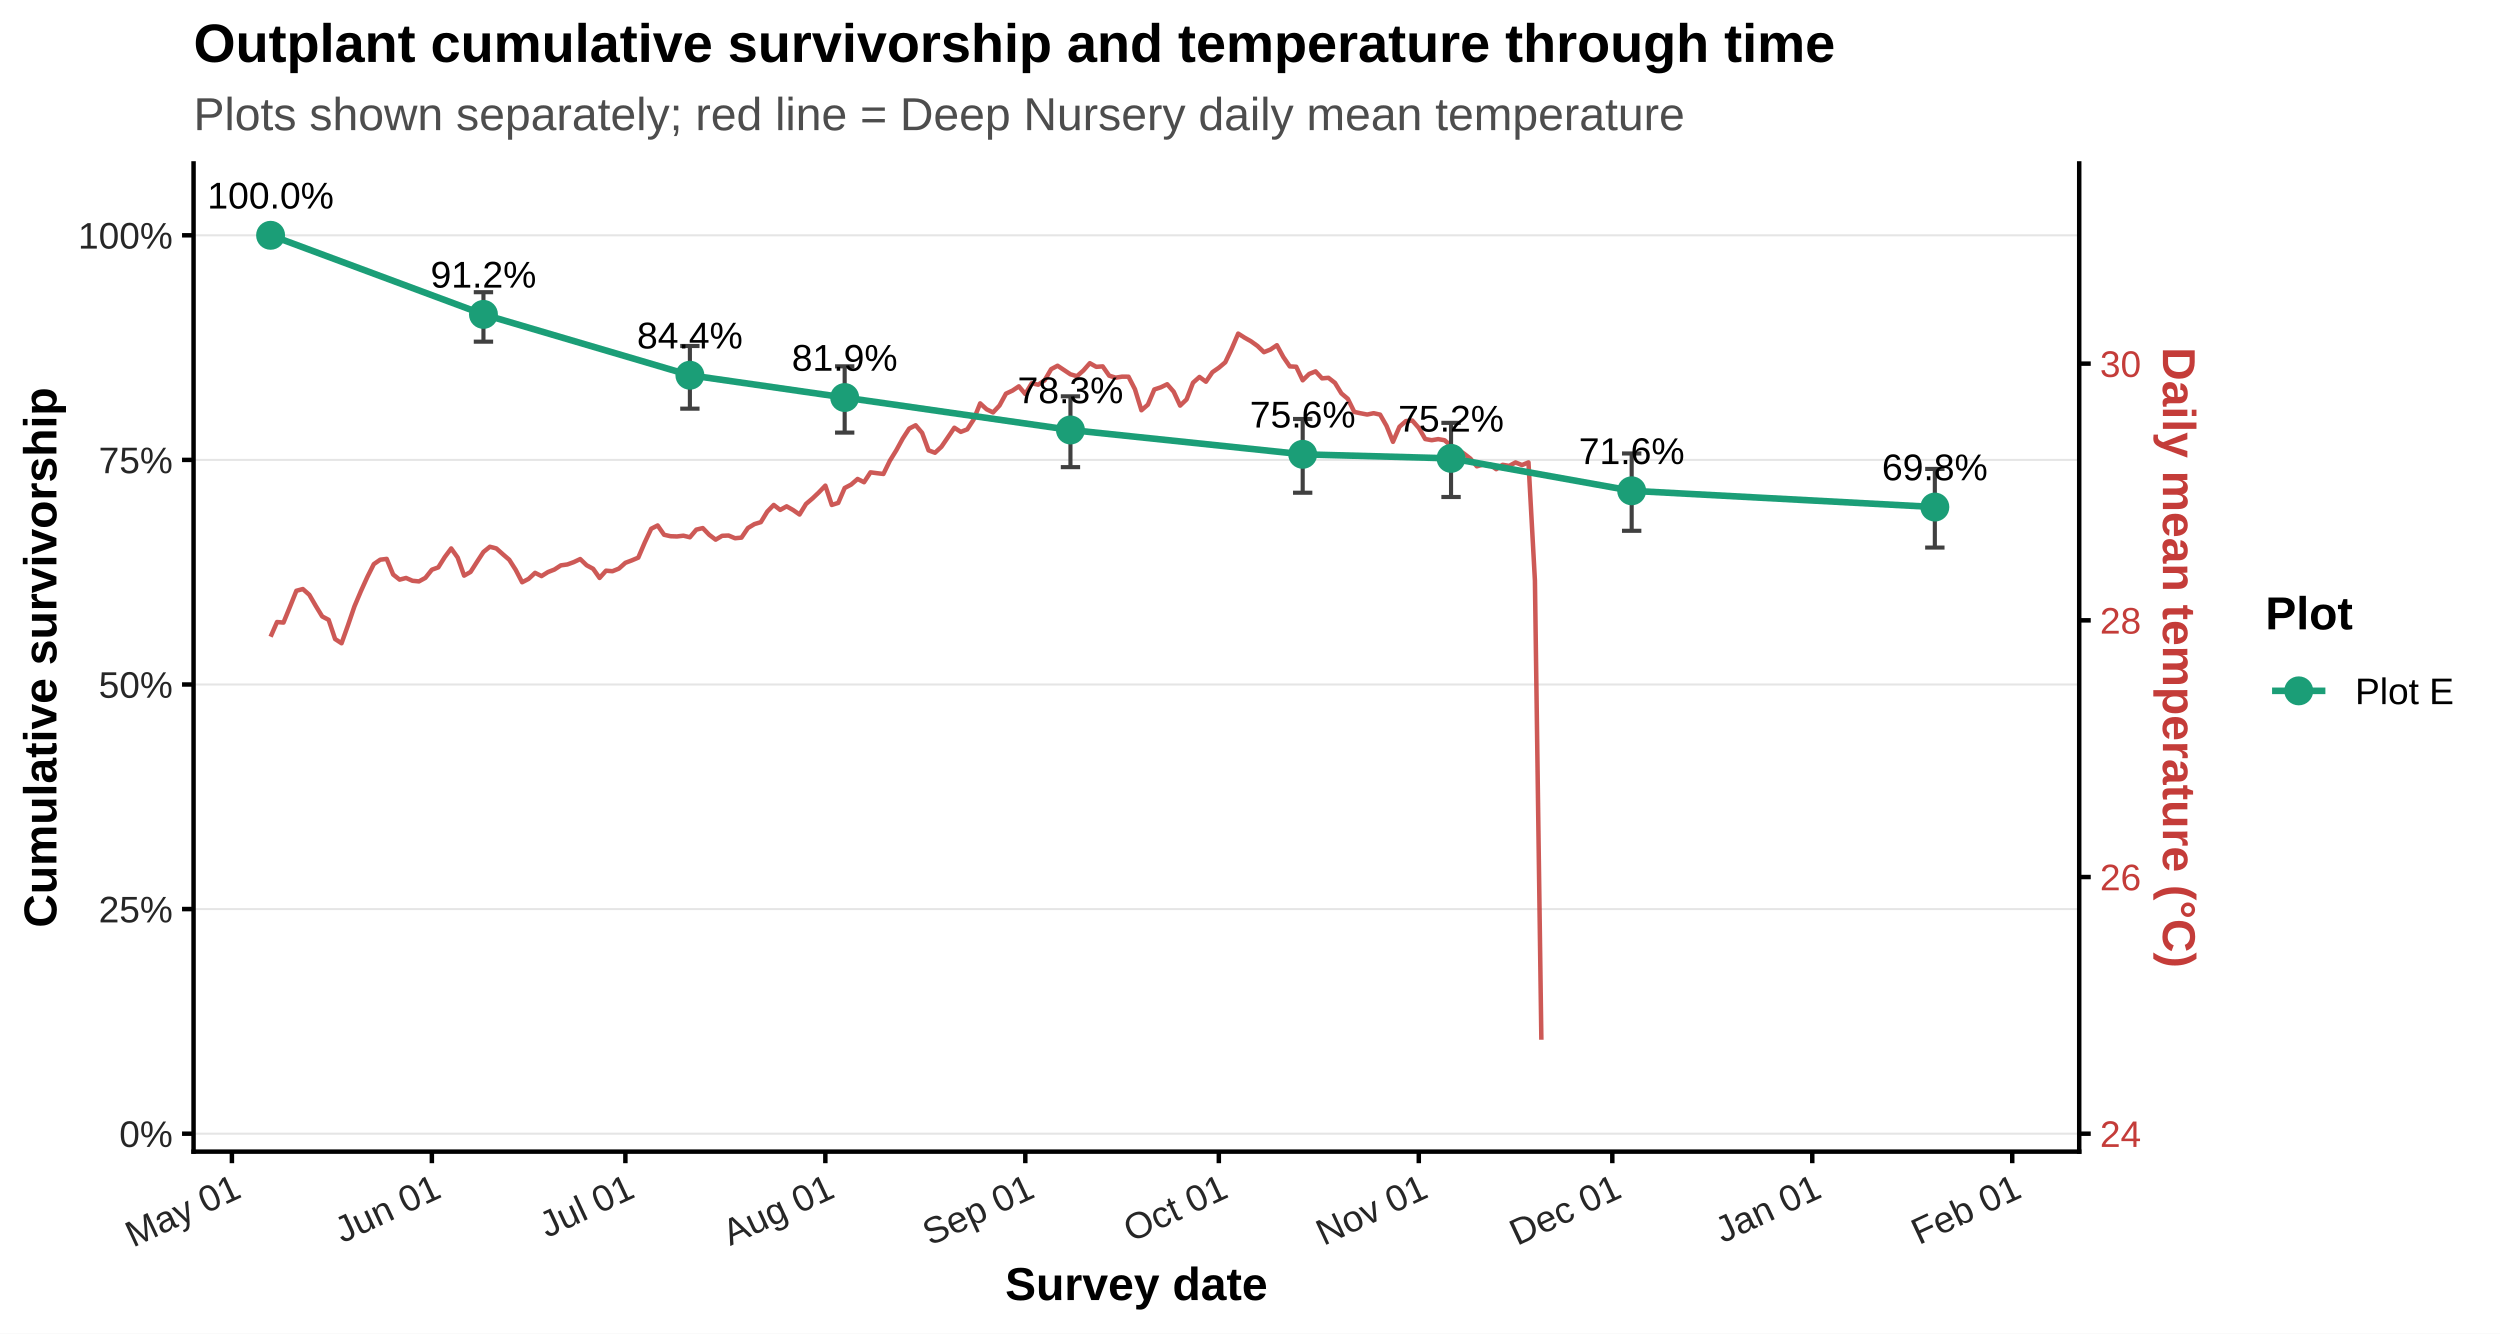
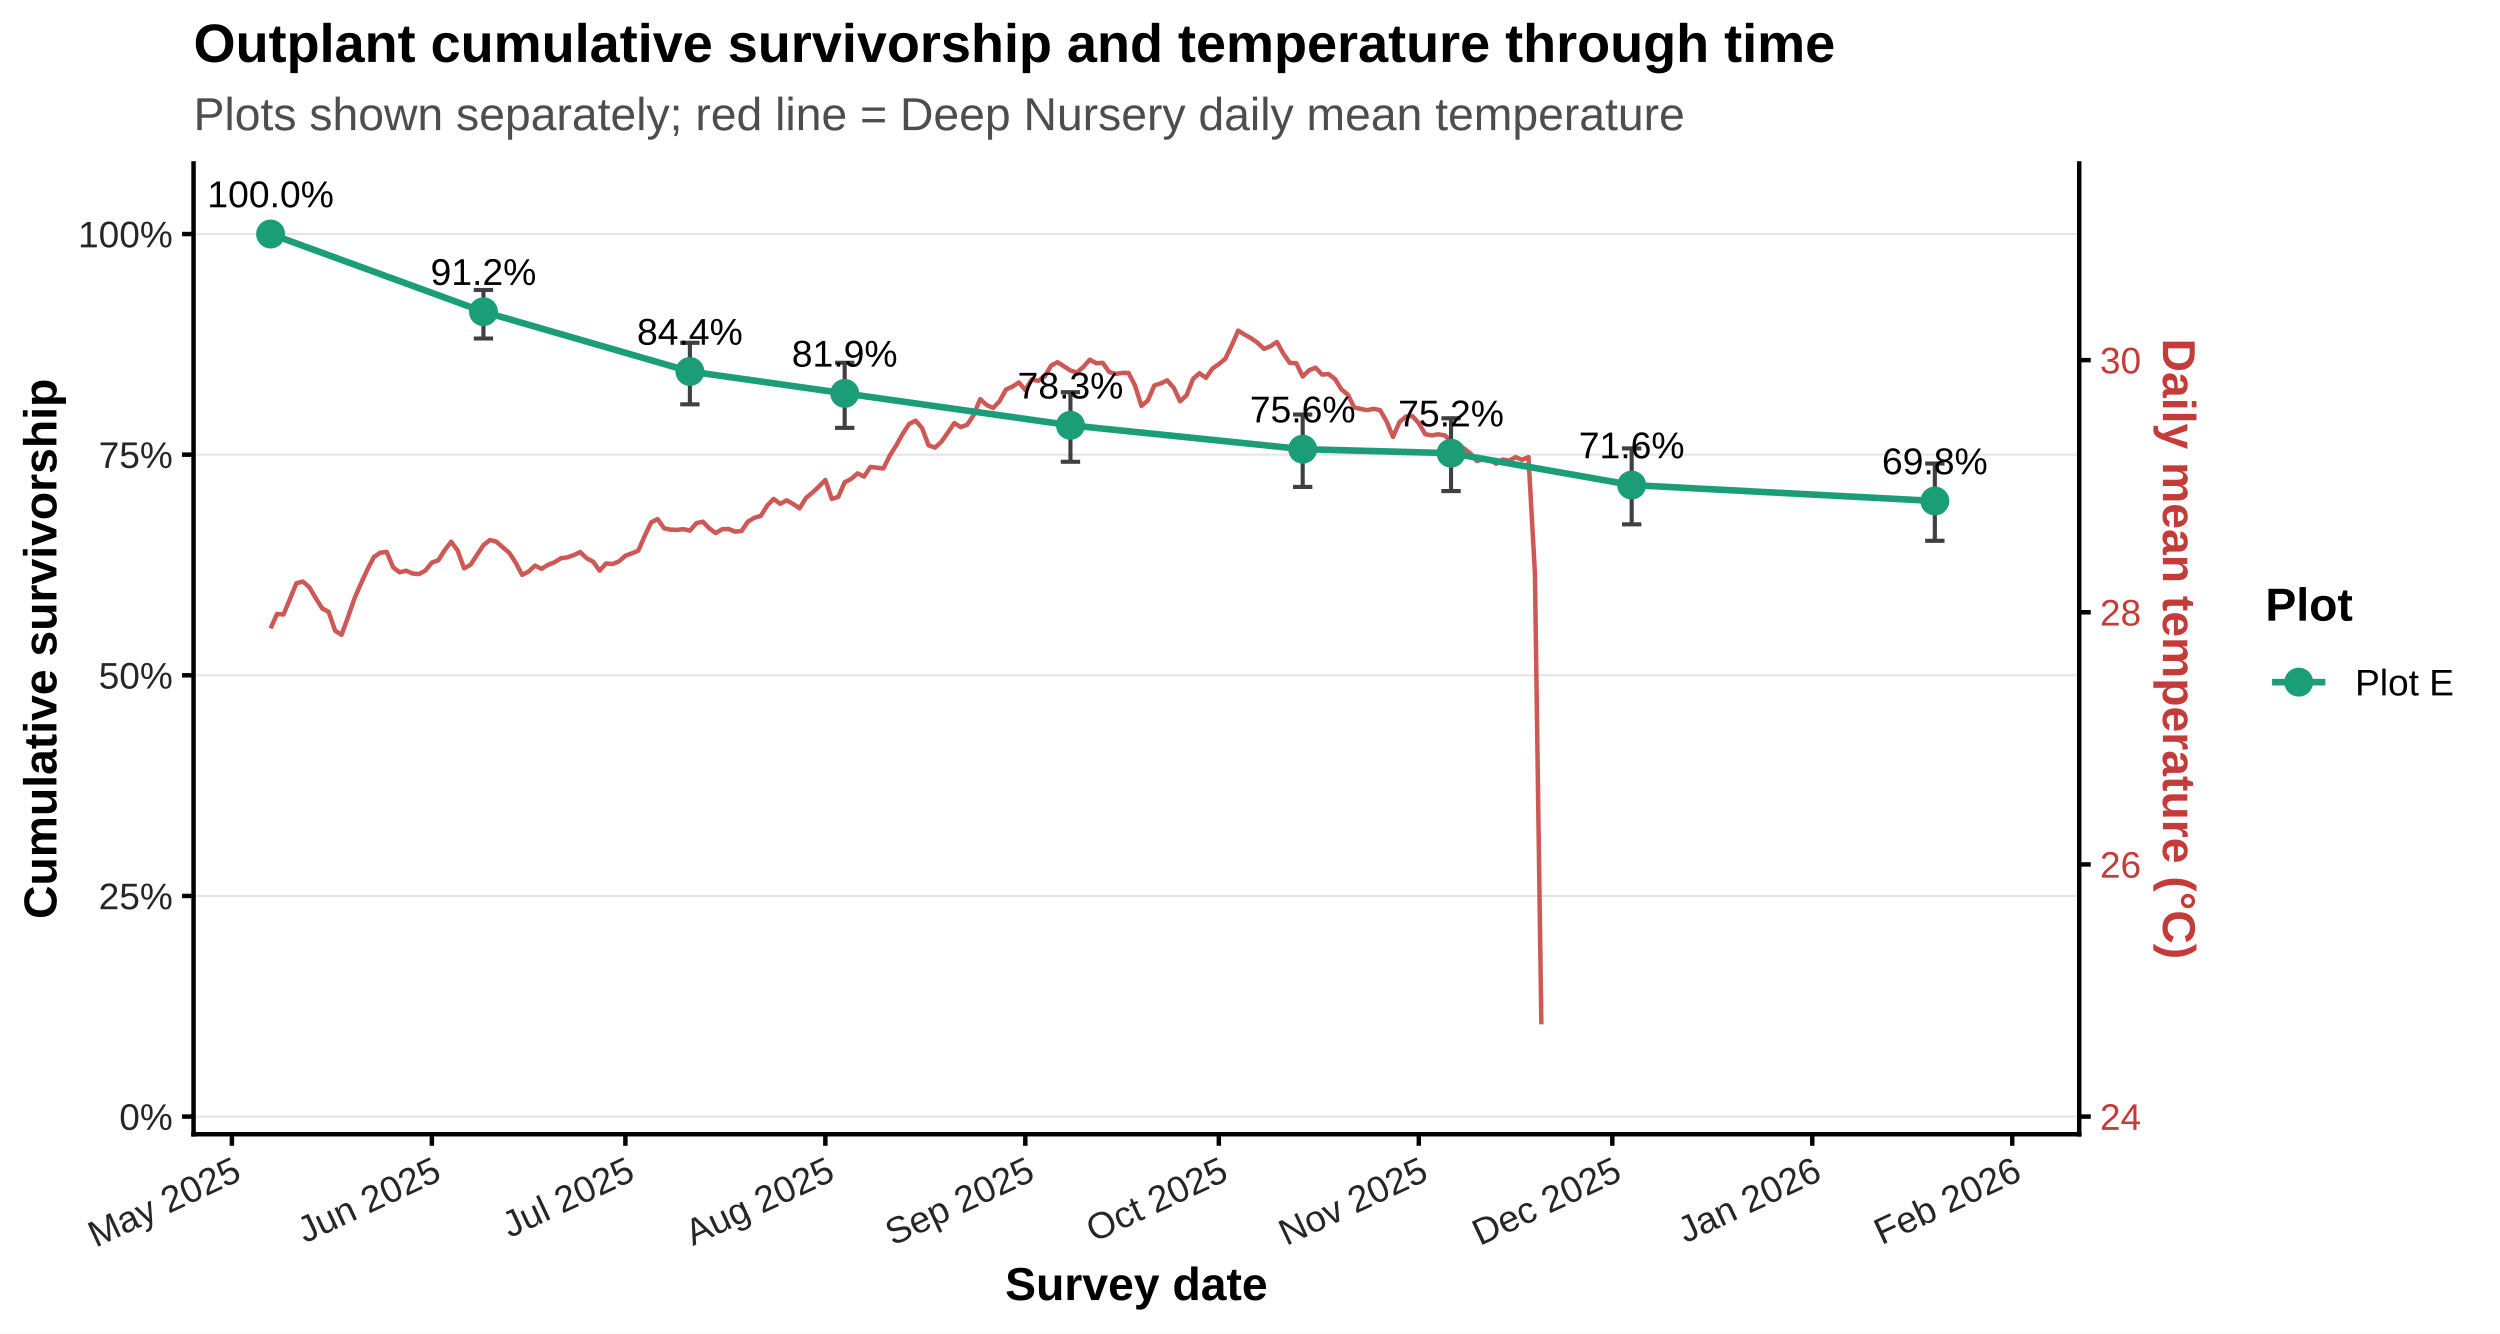
<svg xmlns="http://www.w3.org/2000/svg" class="svglite" width="648.00pt" height="345.60pt" viewBox="0 0 648.00 345.60">
  <defs>
    <style type="text/css">
    .svglite line, .svglite polyline, .svglite polygon, .svglite path, .svglite rect, .svglite circle {
      fill: none;
      stroke: #000000;
      stroke-linecap: round;
      stroke-linejoin: round;
      stroke-miterlimit: 10.00;
    }
    .svglite text {
      white-space: pre;
    }
  </style>
  </defs>
  <rect width="100%" height="100%" style="stroke: none; fill: #FFFFFF;" />
  <defs>
    <clipPath id="cpMC4wMHw2NDguMDB8MC4wMHwzNDUuNjA=">
      <rect x="0.00" y="0.00" width="648.00" height="345.60" />
    </clipPath>
  </defs>
  <g clip-path="url(#cpMC4wMHw2NDguMDB8MC4wMHwzNDUuNjA=)">
    <rect x="-0" y="0.00" width="648.00" height="345.60" style="stroke-width: 1.16; stroke: #FFFFFF; fill: #FFFFFF;" />
  </g>
  <defs>
-     <clipPath id="cpNTAuMTd8NTM4LjkzfDQyLjM2fDI5OC41MQ==">
-       <rect x="50.17" y="42.36" width="488.76" height="256.14" />
+     <clipPath id="cpNTAuMTd8NTM4LjkzfDQyLjM2fDI5NC4wMA==">
+       <rect x="50.17" y="42.36" width="488.76" height="251.63" />
    </clipPath>
  </defs>
-   <g clip-path="url(#cpNTAuMTd8NTM4LjkzfDQyLjM2fDI5OC41MQ==)">
-     <rect x="50.17" y="42.36" width="488.76" height="256.14" style="stroke-width: 1.16; stroke: none; fill: #FFFFFF;" />
-     <polyline points="50.17,293.85 538.93,293.85 " style="stroke-width: 0.53; stroke: #E5E5E5; stroke-linecap: butt;" />
-     <polyline points="50.17,235.63 538.93,235.63 " style="stroke-width: 0.53; stroke: #E5E5E5; stroke-linecap: butt;" />
-     <polyline points="50.17,177.42 538.93,177.42 " style="stroke-width: 0.53; stroke: #E5E5E5; stroke-linecap: butt;" />
-     <polyline points="50.17,119.21 538.93,119.21 " style="stroke-width: 0.53; stroke: #E5E5E5; stroke-linecap: butt;" />
-     <polyline points="50.17,60.99 538.93,60.99 " style="stroke-width: 0.53; stroke: #E5E5E5; stroke-linecap: butt;" />
-     <polyline points="70.14,165.04 71.81,161.23 73.48,161.37 75.15,157.29 76.82,153.13 78.50,152.68 80.17,154.16 81.84,157.04 83.51,159.78 85.18,160.66 86.86,165.64 88.53,166.73 90.20,162.06 91.87,157.18 93.54,153.24 95.22,149.54 96.89,146.22 98.56,145.07 100.23,144.87 101.90,148.91 103.58,150.24 105.25,149.81 106.92,150.54 108.59,150.70 110.26,149.78 111.94,147.67 113.61,147.06 115.28,144.40 116.95,142.16 118.62,144.51 120.30,149.20 121.97,148.25 123.64,145.63 125.31,143.07 126.98,141.72 128.66,142.16 130.33,143.65 132.00,145.09 133.67,147.71 135.34,150.92 137.02,150.04 138.69,148.48 140.36,149.32 142.03,148.28 143.70,147.63 145.38,146.54 147.05,146.31 148.72,145.70 150.39,144.91 152.06,146.52 153.74,147.43 155.41,149.80 157.08,147.92 158.75,148.06 160.42,147.38 162.10,145.88 163.77,145.25 165.44,144.54 167.11,140.64 168.78,137.06 170.46,136.20 172.13,138.61 173.80,138.99 175.47,139.05 177.14,138.85 178.82,139.26 180.49,137.28 182.16,136.88 183.83,138.62 185.50,139.88 187.18,138.88 188.85,138.81 190.52,139.51 192.19,139.35 193.86,136.87 195.54,135.85 197.21,135.34 198.88,132.60 200.55,130.88 202.22,132.17 203.90,131.24 205.57,132.20 207.24,133.36 208.91,130.63 210.58,129.21 212.26,127.61 213.93,125.88 215.60,130.88 217.27,130.35 218.94,126.49 220.62,125.60 222.29,124.15 223.96,124.99 225.63,122.43 227.30,122.65 228.98,122.85 230.65,119.43 232.32,116.72 233.99,113.67 235.66,111.09 237.34,110.23 239.01,112.20 240.68,116.73 242.35,117.35 244.02,115.80 245.70,113.34 247.37,110.87 249.04,111.94 250.71,111.29 252.38,108.73 254.06,104.56 255.73,106.09 257.40,106.90 259.07,105.11 260.74,102.04 262.42,101.25 264.09,100.14 265.76,102.14 267.43,99.34 269.10,99.72 270.78,98.56 272.45,95.69 274.12,94.80 275.79,95.91 277.46,97.02 279.14,97.51 280.81,96.04 282.48,94.14 284.15,95.08 285.82,94.97 287.50,97.37 289.17,97.89 290.84,97.63 292.51,97.64 294.18,100.90 295.86,106.34 297.53,104.89 299.20,100.95 300.87,100.40 302.54,99.60 304.22,101.53 305.89,105.13 307.56,103.53 309.23,99.20 310.90,97.71 312.58,98.94 314.25,96.48 315.92,95.32 317.59,93.91 319.26,90.39 320.94,86.47 322.61,87.53 324.28,88.48 325.95,89.68 327.62,91.28 329.30,90.60 330.97,89.48 332.64,92.54 334.31,94.97 335.98,95.06 337.66,98.57 339.33,96.93 341.00,96.26 342.67,98.07 344.34,97.93 346.02,99.24 347.69,101.97 349.36,103.38 351.03,106.77 352.70,107.13 354.38,107.45 356.05,107.10 357.72,107.47 359.39,110.39 361.06,114.52 362.74,110.62 364.41,109.15 366.08,109.01 367.75,110.92 369.42,113.80 371.10,114.10 372.77,113.82 374.44,114.11 376.11,115.58 377.78,116.46 379.46,117.58 381.13,118.87 382.80,120.87 384.47,120.40 386.14,120.40 387.82,121.61 389.49,120.48 391.16,120.76 392.83,119.87 394.50,120.54 396.18,119.86 397.85,150.47 399.52,269.50 " style="stroke-width: 1.17; stroke: #C43C39; stroke-opacity: 0.85; stroke-linecap: butt;" />
-     <polyline points="67.63,60.99 72.64,60.99 " style="stroke-width: 1.07; stroke: #404040; stroke-linecap: butt;" />
-     <polyline points="70.14,60.99 70.14,62.92 " style="stroke-width: 1.07; stroke: #404040; stroke-linecap: butt;" />
-     <polyline points="67.63,62.92 72.64,62.92 " style="stroke-width: 1.07; stroke: #404040; stroke-linecap: butt;" />
-     <polyline points="122.80,75.74 127.82,75.74 " style="stroke-width: 1.07; stroke: #404040; stroke-linecap: butt;" />
-     <polyline points="125.31,75.74 125.31,88.56 " style="stroke-width: 1.07; stroke: #404040; stroke-linecap: butt;" />
-     <polyline points="122.80,88.56 127.82,88.56 " style="stroke-width: 1.07; stroke: #404040; stroke-linecap: butt;" />
-     <polyline points="176.31,89.69 181.32,89.69 " style="stroke-width: 1.07; stroke: #404040; stroke-linecap: butt;" />
-     <polyline points="178.82,89.69 178.82,105.92 " style="stroke-width: 1.07; stroke: #404040; stroke-linecap: butt;" />
-     <polyline points="176.31,105.92 181.32,105.92 " style="stroke-width: 1.07; stroke: #404040; stroke-linecap: butt;" />
-     <polyline points="216.44,94.96 221.45,94.96 " style="stroke-width: 1.07; stroke: #404040; stroke-linecap: butt;" />
-     <polyline points="218.94,94.96 218.94,112.13 " style="stroke-width: 1.07; stroke: #404040; stroke-linecap: butt;" />
-     <polyline points="216.44,112.13 221.45,112.13 " style="stroke-width: 1.07; stroke: #404040; stroke-linecap: butt;" />
-     <polyline points="274.96,102.72 279.97,102.72 " style="stroke-width: 1.07; stroke: #404040; stroke-linecap: butt;" />
-     <polyline points="277.46,102.72 277.46,121.08 " style="stroke-width: 1.07; stroke: #404040; stroke-linecap: butt;" />
-     <polyline points="274.96,121.08 279.97,121.08 " style="stroke-width: 1.07; stroke: #404040; stroke-linecap: butt;" />
-     <polyline points="335.15,108.61 340.16,108.61 " style="stroke-width: 1.07; stroke: #404040; stroke-linecap: butt;" />
-     <polyline points="337.66,108.61 337.66,127.71 " style="stroke-width: 1.07; stroke: #404040; stroke-linecap: butt;" />
-     <polyline points="335.15,127.71 340.16,127.71 " style="stroke-width: 1.07; stroke: #404040; stroke-linecap: butt;" />
-     <polyline points="373.60,109.60 378.62,109.60 " style="stroke-width: 1.07; stroke: #404040; stroke-linecap: butt;" />
-     <polyline points="376.11,109.60 376.11,128.82 " style="stroke-width: 1.07; stroke: #404040; stroke-linecap: butt;" />
-     <polyline points="373.60,128.82 378.62,128.82 " style="stroke-width: 1.07; stroke: #404040; stroke-linecap: butt;" />
-     <polyline points="420.42,117.54 425.44,117.54 " style="stroke-width: 1.07; stroke: #404040; stroke-linecap: butt;" />
-     <polyline points="422.93,117.54 422.93,137.58 " style="stroke-width: 1.07; stroke: #404040; stroke-linecap: butt;" />
-     <polyline points="420.42,137.58 425.44,137.58 " style="stroke-width: 1.07; stroke: #404040; stroke-linecap: butt;" />
-     <polyline points="499.00,121.54 504.02,121.54 " style="stroke-width: 1.07; stroke: #404040; stroke-linecap: butt;" />
-     <polyline points="501.51,121.54 501.51,141.93 " style="stroke-width: 1.07; stroke: #404040; stroke-linecap: butt;" />
-     <polyline points="499.00,141.93 504.02,141.93 " style="stroke-width: 1.07; stroke: #404040; stroke-linecap: butt;" />
-     <polyline points="70.14,60.99 125.31,81.49 178.82,97.26 218.94,103.04 277.46,111.45 337.66,117.76 376.11,118.81 422.93,127.22 501.51,131.43 " style="stroke-width: 1.71; stroke: #1B9E77; stroke-linecap: butt;" />
-     <circle cx="70.14" cy="60.99" r="3.37" style="stroke-width: 0.77; stroke: #1B9E77; fill: #1B9E77;" />
-     <circle cx="125.31" cy="81.49" r="3.37" style="stroke-width: 0.77; stroke: #1B9E77; fill: #1B9E77;" />
-     <circle cx="178.82" cy="97.26" r="3.37" style="stroke-width: 0.77; stroke: #1B9E77; fill: #1B9E77;" />
-     <circle cx="218.94" cy="103.04" r="3.37" style="stroke-width: 0.77; stroke: #1B9E77; fill: #1B9E77;" />
-     <circle cx="277.46" cy="111.45" r="3.37" style="stroke-width: 0.77; stroke: #1B9E77; fill: #1B9E77;" />
-     <circle cx="337.66" cy="117.76" r="3.37" style="stroke-width: 0.77; stroke: #1B9E77; fill: #1B9E77;" />
-     <circle cx="376.11" cy="118.81" r="3.37" style="stroke-width: 0.77; stroke: #1B9E77; fill: #1B9E77;" />
-     <circle cx="422.93" cy="127.22" r="3.37" style="stroke-width: 0.77; stroke: #1B9E77; fill: #1B9E77;" />
-     <circle cx="501.51" cy="131.43" r="3.37" style="stroke-width: 0.77; stroke: #1B9E77; fill: #1B9E77;" />
-     <text x="70.14" y="54.05" text-anchor="middle" style="font-size: 9.67px; font-family: &quot;Arial&quot;;" textLength="32.80px" lengthAdjust="spacingAndGlyphs">100.0%</text>
-     <text x="125.31" y="74.55" text-anchor="middle" style="font-size: 9.67px; font-family: &quot;Arial&quot;;" textLength="27.42px" lengthAdjust="spacingAndGlyphs">91.2%</text>
-     <text x="178.82" y="90.32" text-anchor="middle" style="font-size: 9.67px; font-family: &quot;Arial&quot;;" textLength="27.42px" lengthAdjust="spacingAndGlyphs">84.4%</text>
-     <text x="218.94" y="96.10" text-anchor="middle" style="font-size: 9.67px; font-family: &quot;Arial&quot;;" textLength="27.42px" lengthAdjust="spacingAndGlyphs">81.9%</text>
-     <text x="277.46" y="104.51" text-anchor="middle" style="font-size: 9.67px; font-family: &quot;Arial&quot;;" textLength="27.42px" lengthAdjust="spacingAndGlyphs">78.3%</text>
-     <text x="337.66" y="110.82" text-anchor="middle" style="font-size: 9.67px; font-family: &quot;Arial&quot;;" textLength="27.42px" lengthAdjust="spacingAndGlyphs">75.6%</text>
-     <text x="376.11" y="111.87" text-anchor="middle" style="font-size: 9.67px; font-family: &quot;Arial&quot;;" textLength="27.42px" lengthAdjust="spacingAndGlyphs">75.2%</text>
-     <text x="422.93" y="120.28" text-anchor="middle" style="font-size: 9.67px; font-family: &quot;Arial&quot;;" textLength="27.42px" lengthAdjust="spacingAndGlyphs">71.6%</text>
-     <text x="501.51" y="124.49" text-anchor="middle" style="font-size: 9.67px; font-family: &quot;Arial&quot;;" textLength="27.42px" lengthAdjust="spacingAndGlyphs">69.8%</text>
+   <g clip-path="url(#cpNTAuMTd8NTM4LjkzfDQyLjM2fDI5NC4wMA==)">
+     <rect x="50.17" y="42.36" width="488.76" height="251.63" style="stroke-width: 1.16; stroke: none; fill: #FFFFFF;" />
+     <polyline points="50.17,289.42 538.93,289.42 " style="stroke-width: 0.53; stroke: #E5E5E5; stroke-linecap: butt;" />
+     <polyline points="50.17,232.23 538.93,232.23 " style="stroke-width: 0.53; stroke: #E5E5E5; stroke-linecap: butt;" />
+     <polyline points="50.17,175.04 538.93,175.04 " style="stroke-width: 0.53; stroke: #E5E5E5; stroke-linecap: butt;" />
+     <polyline points="50.17,117.85 538.93,117.85 " style="stroke-width: 0.53; stroke: #E5E5E5; stroke-linecap: butt;" />
+     <polyline points="50.17,60.66 538.93,60.66 " style="stroke-width: 0.53; stroke: #E5E5E5; stroke-linecap: butt;" />
+     <polyline points="70.14,162.88 71.81,159.13 73.48,159.28 75.15,155.27 76.82,151.18 78.50,150.74 80.17,152.20 81.84,155.02 83.51,157.71 85.18,158.58 86.86,163.47 88.53,164.54 90.20,159.96 91.87,155.16 93.54,151.29 95.22,147.66 96.89,144.39 98.56,143.26 100.23,143.06 101.90,147.04 103.58,148.34 105.25,147.92 106.92,148.64 108.59,148.80 110.26,147.89 111.94,145.81 113.61,145.22 115.28,142.60 116.95,140.41 118.62,142.71 120.30,147.32 121.97,146.38 123.64,143.82 125.31,141.30 126.98,139.98 128.66,140.40 130.33,141.86 132.00,143.29 133.67,145.85 135.34,149.01 137.02,148.15 138.69,146.61 140.36,147.44 142.03,146.42 143.70,145.77 145.38,144.70 147.05,144.48 148.72,143.88 150.39,143.10 152.06,144.69 153.74,145.58 155.41,147.91 157.08,146.06 158.75,146.20 160.42,145.53 162.10,144.05 163.77,143.44 165.44,142.74 167.11,138.91 168.78,135.39 170.46,134.55 172.13,136.92 173.80,137.29 175.47,137.35 177.14,137.15 178.82,137.55 180.49,135.61 182.16,135.22 183.83,136.93 185.50,138.16 187.18,137.18 188.85,137.11 190.52,137.80 192.19,137.64 193.86,135.20 195.54,134.21 197.21,133.70 198.88,131.01 200.55,129.32 202.22,130.59 203.90,129.68 205.57,130.62 207.24,131.75 208.91,129.08 210.58,127.68 212.26,126.11 213.93,124.41 215.60,129.32 217.27,128.80 218.94,125.01 220.62,124.13 222.29,122.71 223.96,123.54 225.63,121.02 227.30,121.23 228.98,121.43 230.65,118.08 232.32,115.42 233.99,112.42 235.66,109.88 237.34,109.03 239.01,110.97 240.68,115.42 242.35,116.03 244.02,114.51 245.70,112.09 247.37,109.66 249.04,110.72 250.71,110.08 252.38,107.57 254.06,103.46 255.73,104.97 257.40,105.76 259.07,104.01 260.74,100.99 262.42,100.21 264.09,99.13 265.76,101.08 267.43,98.34 269.10,98.71 270.78,97.58 272.45,94.75 274.12,93.88 275.79,94.96 277.46,96.05 279.14,96.54 280.81,95.10 282.48,93.23 284.15,94.15 285.82,94.05 287.50,96.40 289.17,96.91 290.84,96.66 292.51,96.67 294.18,99.87 295.86,105.22 297.53,103.79 299.20,99.92 300.87,99.38 302.54,98.59 304.22,100.49 305.89,104.02 307.56,102.45 309.23,98.20 310.90,96.74 312.58,97.94 314.25,95.53 315.92,94.39 317.59,93.00 319.26,89.54 320.94,85.70 322.61,86.74 324.28,87.67 325.95,88.84 327.62,90.42 329.30,89.75 330.97,88.65 332.64,91.65 334.31,94.05 335.98,94.13 337.66,97.58 339.33,95.97 341.00,95.31 342.67,97.09 344.34,96.95 346.02,98.24 347.69,100.92 349.36,102.31 351.03,105.63 352.70,105.99 354.38,106.31 356.05,105.96 357.72,106.32 359.39,109.19 361.06,113.25 362.74,109.42 364.41,107.97 366.08,107.84 367.75,109.71 369.42,112.54 371.10,112.84 372.77,112.57 374.44,112.85 376.11,114.29 377.78,115.16 379.46,116.26 381.13,117.52 382.80,119.49 384.47,119.03 386.14,119.03 387.82,120.22 389.49,119.11 391.16,119.38 392.83,118.50 394.50,119.17 396.18,118.50 397.85,148.57 399.52,265.51 " style="stroke-width: 1.17; stroke: #C43C39; stroke-opacity: 0.85; stroke-linecap: butt;" />
+     <polyline points="67.63,60.66 72.64,60.66 " style="stroke-width: 1.07; stroke: #404040; stroke-linecap: butt;" />
+     <polyline points="70.14,60.66 70.14,62.56 " style="stroke-width: 1.07; stroke: #404040; stroke-linecap: butt;" />
+     <polyline points="67.63,62.56 72.64,62.56 " style="stroke-width: 1.07; stroke: #404040; stroke-linecap: butt;" />
+     <polyline points="122.80,75.16 127.82,75.16 " style="stroke-width: 1.07; stroke: #404040; stroke-linecap: butt;" />
+     <polyline points="125.31,75.16 125.31,87.74 " style="stroke-width: 1.07; stroke: #404040; stroke-linecap: butt;" />
+     <polyline points="122.80,87.74 127.82,87.74 " style="stroke-width: 1.07; stroke: #404040; stroke-linecap: butt;" />
+     <polyline points="176.31,88.86 181.32,88.86 " style="stroke-width: 1.07; stroke: #404040; stroke-linecap: butt;" />
+     <polyline points="178.82,88.86 178.82,104.80 " style="stroke-width: 1.07; stroke: #404040; stroke-linecap: butt;" />
+     <polyline points="176.31,104.80 181.32,104.80 " style="stroke-width: 1.07; stroke: #404040; stroke-linecap: butt;" />
+     <polyline points="216.44,94.03 221.45,94.03 " style="stroke-width: 1.07; stroke: #404040; stroke-linecap: butt;" />
+     <polyline points="218.94,94.03 218.94,110.91 " style="stroke-width: 1.07; stroke: #404040; stroke-linecap: butt;" />
+     <polyline points="216.44,110.91 221.45,110.91 " style="stroke-width: 1.07; stroke: #404040; stroke-linecap: butt;" />
+     <polyline points="274.96,101.66 279.97,101.66 " style="stroke-width: 1.07; stroke: #404040; stroke-linecap: butt;" />
+     <polyline points="277.46,101.66 277.46,119.69 " style="stroke-width: 1.07; stroke: #404040; stroke-linecap: butt;" />
+     <polyline points="274.96,119.69 279.97,119.69 " style="stroke-width: 1.07; stroke: #404040; stroke-linecap: butt;" />
+     <polyline points="335.15,107.45 340.16,107.45 " style="stroke-width: 1.07; stroke: #404040; stroke-linecap: butt;" />
+     <polyline points="337.66,107.45 337.66,126.21 " style="stroke-width: 1.07; stroke: #404040; stroke-linecap: butt;" />
+     <polyline points="335.15,126.21 340.16,126.21 " style="stroke-width: 1.07; stroke: #404040; stroke-linecap: butt;" />
+     <polyline points="373.60,108.42 378.62,108.42 " style="stroke-width: 1.07; stroke: #404040; stroke-linecap: butt;" />
+     <polyline points="376.11,108.42 376.11,127.29 " style="stroke-width: 1.07; stroke: #404040; stroke-linecap: butt;" />
+     <polyline points="373.60,127.29 378.62,127.29 " style="stroke-width: 1.07; stroke: #404040; stroke-linecap: butt;" />
+     <polyline points="420.42,116.22 425.44,116.22 " style="stroke-width: 1.07; stroke: #404040; stroke-linecap: butt;" />
+     <polyline points="422.93,116.22 422.93,135.90 " style="stroke-width: 1.07; stroke: #404040; stroke-linecap: butt;" />
+     <polyline points="420.42,135.90 425.44,135.90 " style="stroke-width: 1.07; stroke: #404040; stroke-linecap: butt;" />
+     <polyline points="499.00,120.15 504.02,120.15 " style="stroke-width: 1.07; stroke: #404040; stroke-linecap: butt;" />
+     <polyline points="501.51,120.15 501.51,140.18 " style="stroke-width: 1.07; stroke: #404040; stroke-linecap: butt;" />
+     <polyline points="499.00,140.18 504.02,140.18 " style="stroke-width: 1.07; stroke: #404040; stroke-linecap: butt;" />
+     <polyline points="70.14,60.66 125.31,80.80 178.82,96.29 218.94,101.97 277.46,110.24 337.66,116.43 376.11,117.47 422.93,125.73 501.51,129.86 " style="stroke-width: 1.71; stroke: #1B9E77; stroke-linecap: butt;" />
+     <circle cx="70.14" cy="60.66" r="3.37" style="stroke-width: 0.77; stroke: #1B9E77; fill: #1B9E77;" />
+     <circle cx="125.31" cy="80.80" r="3.37" style="stroke-width: 0.77; stroke: #1B9E77; fill: #1B9E77;" />
+     <circle cx="178.82" cy="96.29" r="3.37" style="stroke-width: 0.77; stroke: #1B9E77; fill: #1B9E77;" />
+     <circle cx="218.94" cy="101.97" r="3.37" style="stroke-width: 0.77; stroke: #1B9E77; fill: #1B9E77;" />
+     <circle cx="277.46" cy="110.24" r="3.37" style="stroke-width: 0.77; stroke: #1B9E77; fill: #1B9E77;" />
+     <circle cx="337.66" cy="116.43" r="3.37" style="stroke-width: 0.77; stroke: #1B9E77; fill: #1B9E77;" />
+     <circle cx="376.11" cy="117.47" r="3.37" style="stroke-width: 0.77; stroke: #1B9E77; fill: #1B9E77;" />
+     <circle cx="422.93" cy="125.73" r="3.37" style="stroke-width: 0.77; stroke: #1B9E77; fill: #1B9E77;" />
+     <circle cx="501.51" cy="129.86" r="3.37" style="stroke-width: 0.77; stroke: #1B9E77; fill: #1B9E77;" />
+     <text x="70.14" y="53.72" text-anchor="middle" style="font-size: 9.67px; font-family: &quot;Arial&quot;;" textLength="32.80px" lengthAdjust="spacingAndGlyphs">100.0%</text>
+     <text x="125.31" y="73.86" text-anchor="middle" style="font-size: 9.67px; font-family: &quot;Arial&quot;;" textLength="27.42px" lengthAdjust="spacingAndGlyphs">91.2%</text>
+     <text x="178.82" y="89.35" text-anchor="middle" style="font-size: 9.67px; font-family: &quot;Arial&quot;;" textLength="27.42px" lengthAdjust="spacingAndGlyphs">84.4%</text>
+     <text x="218.94" y="95.03" text-anchor="middle" style="font-size: 9.67px; font-family: &quot;Arial&quot;;" textLength="27.42px" lengthAdjust="spacingAndGlyphs">81.9%</text>
+     <text x="277.46" y="103.30" text-anchor="middle" style="font-size: 9.67px; font-family: &quot;Arial&quot;;" textLength="27.42px" lengthAdjust="spacingAndGlyphs">78.3%</text>
+     <text x="337.66" y="109.49" text-anchor="middle" style="font-size: 9.67px; font-family: &quot;Arial&quot;;" textLength="27.42px" lengthAdjust="spacingAndGlyphs">75.6%</text>
+     <text x="376.11" y="110.52" text-anchor="middle" style="font-size: 9.67px; font-family: &quot;Arial&quot;;" textLength="27.42px" lengthAdjust="spacingAndGlyphs">75.2%</text>
+     <text x="422.93" y="118.79" text-anchor="middle" style="font-size: 9.67px; font-family: &quot;Arial&quot;;" textLength="27.42px" lengthAdjust="spacingAndGlyphs">71.6%</text>
+     <text x="501.51" y="122.92" text-anchor="middle" style="font-size: 9.67px; font-family: &quot;Arial&quot;;" textLength="27.42px" lengthAdjust="spacingAndGlyphs">69.8%</text>
  </g>
  <g clip-path="url(#cpMC4wMHw2NDguMDB8MC4wMHwzNDUuNjA=)">
-     <polyline points="50.17,298.51 50.17,42.36 " style="stroke-width: 1.16; stroke-linecap: square;" />
-     <text x="44.79" y="297.29" text-anchor="end" style="font-size: 9.60px;fill: #262626; font-family: &quot;Arial&quot;;" textLength="13.87px" lengthAdjust="spacingAndGlyphs">0%</text>
-     <text x="44.79" y="239.08" text-anchor="end" style="font-size: 9.60px;fill: #262626; font-family: &quot;Arial&quot;;" textLength="19.20px" lengthAdjust="spacingAndGlyphs">25%</text>
-     <text x="44.79" y="180.86" text-anchor="end" style="font-size: 9.60px;fill: #262626; font-family: &quot;Arial&quot;;" textLength="19.20px" lengthAdjust="spacingAndGlyphs">50%</text>
-     <text x="44.79" y="122.65" text-anchor="end" style="font-size: 9.60px;fill: #262626; font-family: &quot;Arial&quot;;" textLength="19.20px" lengthAdjust="spacingAndGlyphs">75%</text>
-     <text x="44.79" y="64.43" text-anchor="end" style="font-size: 9.60px;fill: #262626; font-family: &quot;Arial&quot;;" textLength="24.54px" lengthAdjust="spacingAndGlyphs">100%</text>
-     <polyline points="47.18,293.85 50.17,293.85 " style="stroke-width: 1.16; stroke-linecap: butt;" />
-     <polyline points="47.18,235.63 50.17,235.63 " style="stroke-width: 1.16; stroke-linecap: butt;" />
-     <polyline points="47.18,177.42 50.17,177.42 " style="stroke-width: 1.16; stroke-linecap: butt;" />
-     <polyline points="47.18,119.21 50.17,119.21 " style="stroke-width: 1.16; stroke-linecap: butt;" />
-     <polyline points="47.18,60.99 50.17,60.99 " style="stroke-width: 1.16; stroke-linecap: butt;" />
-     <polyline points="538.93,298.51 538.93,42.36 " style="stroke-width: 1.16; stroke-linecap: square;" />
-     <polyline points="541.92,293.85 538.93,293.85 " style="stroke-width: 1.16; stroke-linecap: butt;" />
-     <polyline points="541.92,227.32 538.93,227.32 " style="stroke-width: 1.16; stroke-linecap: butt;" />
-     <polyline points="541.92,160.79 538.93,160.79 " style="stroke-width: 1.16; stroke-linecap: butt;" />
-     <polyline points="541.92,94.26 538.93,94.26 " style="stroke-width: 1.16; stroke-linecap: butt;" />
-     <text x="544.31" y="297.29" style="font-size: 9.60px;fill: #C43C39; font-family: &quot;Arial&quot;;" textLength="10.67px" lengthAdjust="spacingAndGlyphs">24</text>
-     <text x="544.31" y="230.76" style="font-size: 9.60px;fill: #C43C39; font-family: &quot;Arial&quot;;" textLength="10.67px" lengthAdjust="spacingAndGlyphs">26</text>
-     <text x="544.31" y="164.23" style="font-size: 9.60px;fill: #C43C39; font-family: &quot;Arial&quot;;" textLength="10.67px" lengthAdjust="spacingAndGlyphs">28</text>
-     <text x="544.31" y="97.70" style="font-size: 9.60px;fill: #C43C39; font-family: &quot;Arial&quot;;" textLength="10.67px" lengthAdjust="spacingAndGlyphs">30</text>
-     <polyline points="50.17,298.51 538.93,298.51 " style="stroke-width: 1.16; stroke-linecap: square;" />
-     <polyline points="60.11,301.50 60.11,298.51 " style="stroke-width: 1.16; stroke-linecap: butt;" />
-     <polyline points="111.94,301.50 111.94,298.51 " style="stroke-width: 1.16; stroke-linecap: butt;" />
-     <polyline points="162.10,301.50 162.10,298.51 " style="stroke-width: 1.16; stroke-linecap: butt;" />
-     <polyline points="213.93,301.50 213.93,298.51 " style="stroke-width: 1.16; stroke-linecap: butt;" />
-     <polyline points="265.76,301.50 265.76,298.51 " style="stroke-width: 1.16; stroke-linecap: butt;" />
-     <polyline points="315.92,301.50 315.92,298.51 " style="stroke-width: 1.16; stroke-linecap: butt;" />
-     <polyline points="367.75,301.50 367.75,298.51 " style="stroke-width: 1.16; stroke-linecap: butt;" />
-     <polyline points="417.91,301.50 417.91,298.51 " style="stroke-width: 1.16; stroke-linecap: butt;" />
-     <polyline points="469.74,301.50 469.74,298.51 " style="stroke-width: 1.16; stroke-linecap: butt;" />
-     <polyline points="521.57,301.50 521.57,298.51 " style="stroke-width: 1.16; stroke-linecap: butt;" />
-     <text transform="translate(63.01,310.12) rotate(-25)" text-anchor="end" style="font-size: 9.60px;fill: #262626; font-family: &quot;Arial&quot;;" textLength="31.46px" lengthAdjust="spacingAndGlyphs">May 01</text>
-     <text transform="translate(114.85,310.12) rotate(-25)" text-anchor="end" style="font-size: 9.60px;fill: #262626; font-family: &quot;Arial&quot;;" textLength="28.80px" lengthAdjust="spacingAndGlyphs">Jun 01</text>
-     <text transform="translate(165.01,310.12) rotate(-25)" text-anchor="end" style="font-size: 9.60px;fill: #262626; font-family: &quot;Arial&quot;;" textLength="25.60px" lengthAdjust="spacingAndGlyphs">Jul 01</text>
-     <text transform="translate(216.84,310.12) rotate(-25)" text-anchor="end" style="font-size: 9.60px;fill: #262626; font-family: &quot;Arial&quot;;" textLength="30.41px" lengthAdjust="spacingAndGlyphs">Aug 01</text>
-     <text transform="translate(268.67,310.12) rotate(-25)" text-anchor="end" style="font-size: 9.60px;fill: #262626; font-family: &quot;Arial&quot;;" textLength="30.41px" lengthAdjust="spacingAndGlyphs">Sep 01</text>
-     <text transform="translate(318.83,310.12) rotate(-25)" text-anchor="end" style="font-size: 9.60px;fill: #262626; font-family: &quot;Arial&quot;;" textLength="28.25px" lengthAdjust="spacingAndGlyphs">Oct 01</text>
-     <text transform="translate(370.66,310.12) rotate(-25)" text-anchor="end" style="font-size: 9.60px;fill: #262626; font-family: &quot;Arial&quot;;" textLength="30.39px" lengthAdjust="spacingAndGlyphs">Nov 01</text>
-     <text transform="translate(420.82,310.12) rotate(-25)" text-anchor="end" style="font-size: 9.60px;fill: #262626; font-family: &quot;Arial&quot;;" textLength="30.39px" lengthAdjust="spacingAndGlyphs">Dec 01</text>
-     <text transform="translate(472.65,310.12) rotate(-25)" text-anchor="end" style="font-size: 9.60px;fill: #262626; font-family: &quot;Arial&quot;;" textLength="28.80px" lengthAdjust="spacingAndGlyphs">Jan 01</text>
-     <text transform="translate(524.48,310.12) rotate(-25)" text-anchor="end" style="font-size: 9.60px;fill: #262626; font-family: &quot;Arial&quot;;" textLength="29.87px" lengthAdjust="spacingAndGlyphs">Feb 01</text>
+     <polyline points="50.17,294.00 50.17,42.36 " style="stroke-width: 1.16; stroke-linecap: square;" />
+     <text x="44.79" y="292.86" text-anchor="end" style="font-size: 9.60px;fill: #262626; font-family: &quot;Arial&quot;;" textLength="13.87px" lengthAdjust="spacingAndGlyphs">0%</text>
+     <text x="44.79" y="235.67" text-anchor="end" style="font-size: 9.60px;fill: #262626; font-family: &quot;Arial&quot;;" textLength="19.20px" lengthAdjust="spacingAndGlyphs">25%</text>
+     <text x="44.79" y="178.48" text-anchor="end" style="font-size: 9.60px;fill: #262626; font-family: &quot;Arial&quot;;" textLength="19.20px" lengthAdjust="spacingAndGlyphs">50%</text>
+     <text x="44.79" y="121.29" text-anchor="end" style="font-size: 9.60px;fill: #262626; font-family: &quot;Arial&quot;;" textLength="19.20px" lengthAdjust="spacingAndGlyphs">75%</text>
+     <text x="44.79" y="64.10" text-anchor="end" style="font-size: 9.60px;fill: #262626; font-family: &quot;Arial&quot;;" textLength="24.54px" lengthAdjust="spacingAndGlyphs">100%</text>
+     <polyline points="47.18,289.42 50.17,289.42 " style="stroke-width: 1.16; stroke-linecap: butt;" />
+     <polyline points="47.18,232.23 50.17,232.23 " style="stroke-width: 1.16; stroke-linecap: butt;" />
+     <polyline points="47.18,175.04 50.17,175.04 " style="stroke-width: 1.16; stroke-linecap: butt;" />
+     <polyline points="47.18,117.85 50.17,117.85 " style="stroke-width: 1.16; stroke-linecap: butt;" />
+     <polyline points="47.18,60.66 50.17,60.66 " style="stroke-width: 1.16; stroke-linecap: butt;" />
+     <polyline points="538.93,294.00 538.93,42.36 " style="stroke-width: 1.16; stroke-linecap: square;" />
+     <polyline points="541.92,289.42 538.93,289.42 " style="stroke-width: 1.16; stroke-linecap: butt;" />
+     <polyline points="541.92,224.06 538.93,224.06 " style="stroke-width: 1.16; stroke-linecap: butt;" />
+     <polyline points="541.92,158.70 538.93,158.70 " style="stroke-width: 1.16; stroke-linecap: butt;" />
+     <polyline points="541.92,93.34 538.93,93.34 " style="stroke-width: 1.16; stroke-linecap: butt;" />
+     <text x="544.31" y="292.86" style="font-size: 9.60px;fill: #C43C39; font-family: &quot;Arial&quot;;" textLength="10.67px" lengthAdjust="spacingAndGlyphs">24</text>
+     <text x="544.31" y="227.50" style="font-size: 9.60px;fill: #C43C39; font-family: &quot;Arial&quot;;" textLength="10.67px" lengthAdjust="spacingAndGlyphs">26</text>
+     <text x="544.31" y="162.14" style="font-size: 9.60px;fill: #C43C39; font-family: &quot;Arial&quot;;" textLength="10.67px" lengthAdjust="spacingAndGlyphs">28</text>
+     <text x="544.31" y="96.78" style="font-size: 9.60px;fill: #C43C39; font-family: &quot;Arial&quot;;" textLength="10.67px" lengthAdjust="spacingAndGlyphs">30</text>
+     <polyline points="50.17,294.00 538.93,294.00 " style="stroke-width: 1.16; stroke-linecap: square;" />
+     <polyline points="60.11,296.99 60.11,294.00 " style="stroke-width: 1.16; stroke-linecap: butt;" />
+     <polyline points="111.94,296.99 111.94,294.00 " style="stroke-width: 1.16; stroke-linecap: butt;" />
+     <polyline points="162.10,296.99 162.10,294.00 " style="stroke-width: 1.16; stroke-linecap: butt;" />
+     <polyline points="213.93,296.99 213.93,294.00 " style="stroke-width: 1.16; stroke-linecap: butt;" />
+     <polyline points="265.76,296.99 265.76,294.00 " style="stroke-width: 1.16; stroke-linecap: butt;" />
+     <polyline points="315.92,296.99 315.92,294.00 " style="stroke-width: 1.16; stroke-linecap: butt;" />
+     <polyline points="367.75,296.99 367.75,294.00 " style="stroke-width: 1.16; stroke-linecap: butt;" />
+     <polyline points="417.91,296.99 417.91,294.00 " style="stroke-width: 1.16; stroke-linecap: butt;" />
+     <polyline points="469.74,296.99 469.74,294.00 " style="stroke-width: 1.16; stroke-linecap: butt;" />
+     <polyline points="521.57,296.99 521.57,294.00 " style="stroke-width: 1.16; stroke-linecap: butt;" />
+     <text transform="translate(63.01,305.62) rotate(-25)" text-anchor="end" style="font-size: 9.60px;fill: #262626; font-family: &quot;Arial&quot;;" textLength="42.13px" lengthAdjust="spacingAndGlyphs">May 2025</text>
+     <text transform="translate(114.85,305.62) rotate(-25)" text-anchor="end" style="font-size: 9.60px;fill: #262626; font-family: &quot;Arial&quot;;" textLength="39.47px" lengthAdjust="spacingAndGlyphs">Jun 2025</text>
+     <text transform="translate(165.01,305.62) rotate(-25)" text-anchor="end" style="font-size: 9.60px;fill: #262626; font-family: &quot;Arial&quot;;" textLength="36.27px" lengthAdjust="spacingAndGlyphs">Jul 2025</text>
+     <text transform="translate(216.84,305.62) rotate(-25)" text-anchor="end" style="font-size: 9.60px;fill: #262626; font-family: &quot;Arial&quot;;" textLength="41.08px" lengthAdjust="spacingAndGlyphs">Aug 2025</text>
+     <text transform="translate(268.67,305.62) rotate(-25)" text-anchor="end" style="font-size: 9.60px;fill: #262626; font-family: &quot;Arial&quot;;" textLength="41.08px" lengthAdjust="spacingAndGlyphs">Sep 2025</text>
+     <text transform="translate(318.83,305.62) rotate(-25)" text-anchor="end" style="font-size: 9.60px;fill: #262626; font-family: &quot;Arial&quot;;" textLength="38.92px" lengthAdjust="spacingAndGlyphs">Oct 2025</text>
+     <text transform="translate(370.66,305.62) rotate(-25)" text-anchor="end" style="font-size: 9.60px;fill: #262626; font-family: &quot;Arial&quot;;" textLength="41.06px" lengthAdjust="spacingAndGlyphs">Nov 2025</text>
+     <text transform="translate(420.82,305.62) rotate(-25)" text-anchor="end" style="font-size: 9.60px;fill: #262626; font-family: &quot;Arial&quot;;" textLength="41.06px" lengthAdjust="spacingAndGlyphs">Dec 2025</text>
+     <text transform="translate(472.65,305.62) rotate(-25)" text-anchor="end" style="font-size: 9.60px;fill: #262626; font-family: &quot;Arial&quot;;" textLength="39.47px" lengthAdjust="spacingAndGlyphs">Jan 2026</text>
+     <text transform="translate(524.48,305.62) rotate(-25)" text-anchor="end" style="font-size: 9.60px;fill: #262626; font-family: &quot;Arial&quot;;" textLength="40.54px" lengthAdjust="spacingAndGlyphs">Feb 2026</text>
    <text x="294.55" y="336.97" text-anchor="middle" style="font-size: 12.00px; font-weight: bold; font-family: &quot;Arial&quot;;" textLength="68.04px" lengthAdjust="spacingAndGlyphs">Survey date</text>
-     <text transform="translate(14.62,170.43) rotate(-90)" text-anchor="middle" style="font-size: 12.00px; font-weight: bold; font-family: &quot;Arial&quot;;" textLength="140.05px" lengthAdjust="spacingAndGlyphs">Cumulative survivorship</text>
-     <text transform="translate(560.62,170.43) rotate(90)" text-anchor="middle" style="font-size: 12.00px; font-weight: bold;fill: #C43C39; font-family: &quot;Arial&quot;;" textLength="160.86px" lengthAdjust="spacingAndGlyphs">Daily mean temperature (°C)</text>
-     <rect x="581.21" y="147.18" width="60.81" height="46.50" style="stroke-width: 1.16; stroke: none; fill: #FFFFFF;" />
-     <text x="587.19" y="163.13" style="font-size: 12.00px; font-weight: bold; font-family: &quot;Arial&quot;;" textLength="22.67px" lengthAdjust="spacingAndGlyphs">Plot</text>
-     <rect x="587.19" y="170.43" width="17.28" height="17.28" style="stroke-width: 1.16; stroke: none; fill: #FFFFFF;" />
-     <line x1="588.92" y1="179.07" x2="602.74" y2="179.07" style="stroke-width: 1.71; stroke: #1B9E77; stroke-linecap: butt;" />
-     <circle cx="595.83" cy="179.07" r="3.37" style="stroke-width: 0.77; stroke: #1B9E77; fill: #1B9E77;" />
-     <text x="610.45" y="182.51" style="font-size: 9.60px; font-family: &quot;Arial&quot;;" textLength="25.60px" lengthAdjust="spacingAndGlyphs">Plot E</text>
+     <text transform="translate(14.62,168.18) rotate(-90)" text-anchor="middle" style="font-size: 12.00px; font-weight: bold; font-family: &quot;Arial&quot;;" textLength="140.05px" lengthAdjust="spacingAndGlyphs">Cumulative survivorship</text>
+     <text transform="translate(560.62,168.18) rotate(90)" text-anchor="middle" style="font-size: 12.00px; font-weight: bold;fill: #C43C39; font-family: &quot;Arial&quot;;" textLength="160.86px" lengthAdjust="spacingAndGlyphs">Daily mean temperature (°C)</text>
+     <rect x="581.21" y="144.93" width="60.81" height="46.50" style="stroke-width: 1.16; stroke: none; fill: #FFFFFF;" />
+     <text x="587.19" y="160.87" style="font-size: 12.00px; font-weight: bold; font-family: &quot;Arial&quot;;" textLength="22.67px" lengthAdjust="spacingAndGlyphs">Plot</text>
+     <rect x="587.19" y="168.17" width="17.28" height="17.28" style="stroke-width: 1.16; stroke: none; fill: #FFFFFF;" />
+     <line x1="588.92" y1="176.81" x2="602.74" y2="176.81" style="stroke-width: 1.71; stroke: #1B9E77; stroke-linecap: butt;" />
+     <circle cx="595.83" cy="176.81" r="3.37" style="stroke-width: 0.77; stroke: #1B9E77; fill: #1B9E77;" />
+     <text x="610.45" y="180.25" style="font-size: 9.60px; font-family: &quot;Arial&quot;;" textLength="25.60px" lengthAdjust="spacingAndGlyphs">Plot E</text>
    <text x="50.17" y="33.74" style="font-size: 12.00px;fill: #4D4D4D; font-family: &quot;Arial&quot;;" textLength="386.51px" lengthAdjust="spacingAndGlyphs">Plots shown separately; red line = Deep Nursery daily mean temperature</text>
    <text x="50.17" y="16.05" style="font-size: 14.00px; font-weight: bold; font-family: &quot;Arial&quot;;" textLength="425.33px" lengthAdjust="spacingAndGlyphs">Outplant cumulative survivorship and temperature through time</text>
  </g>
</svg>
